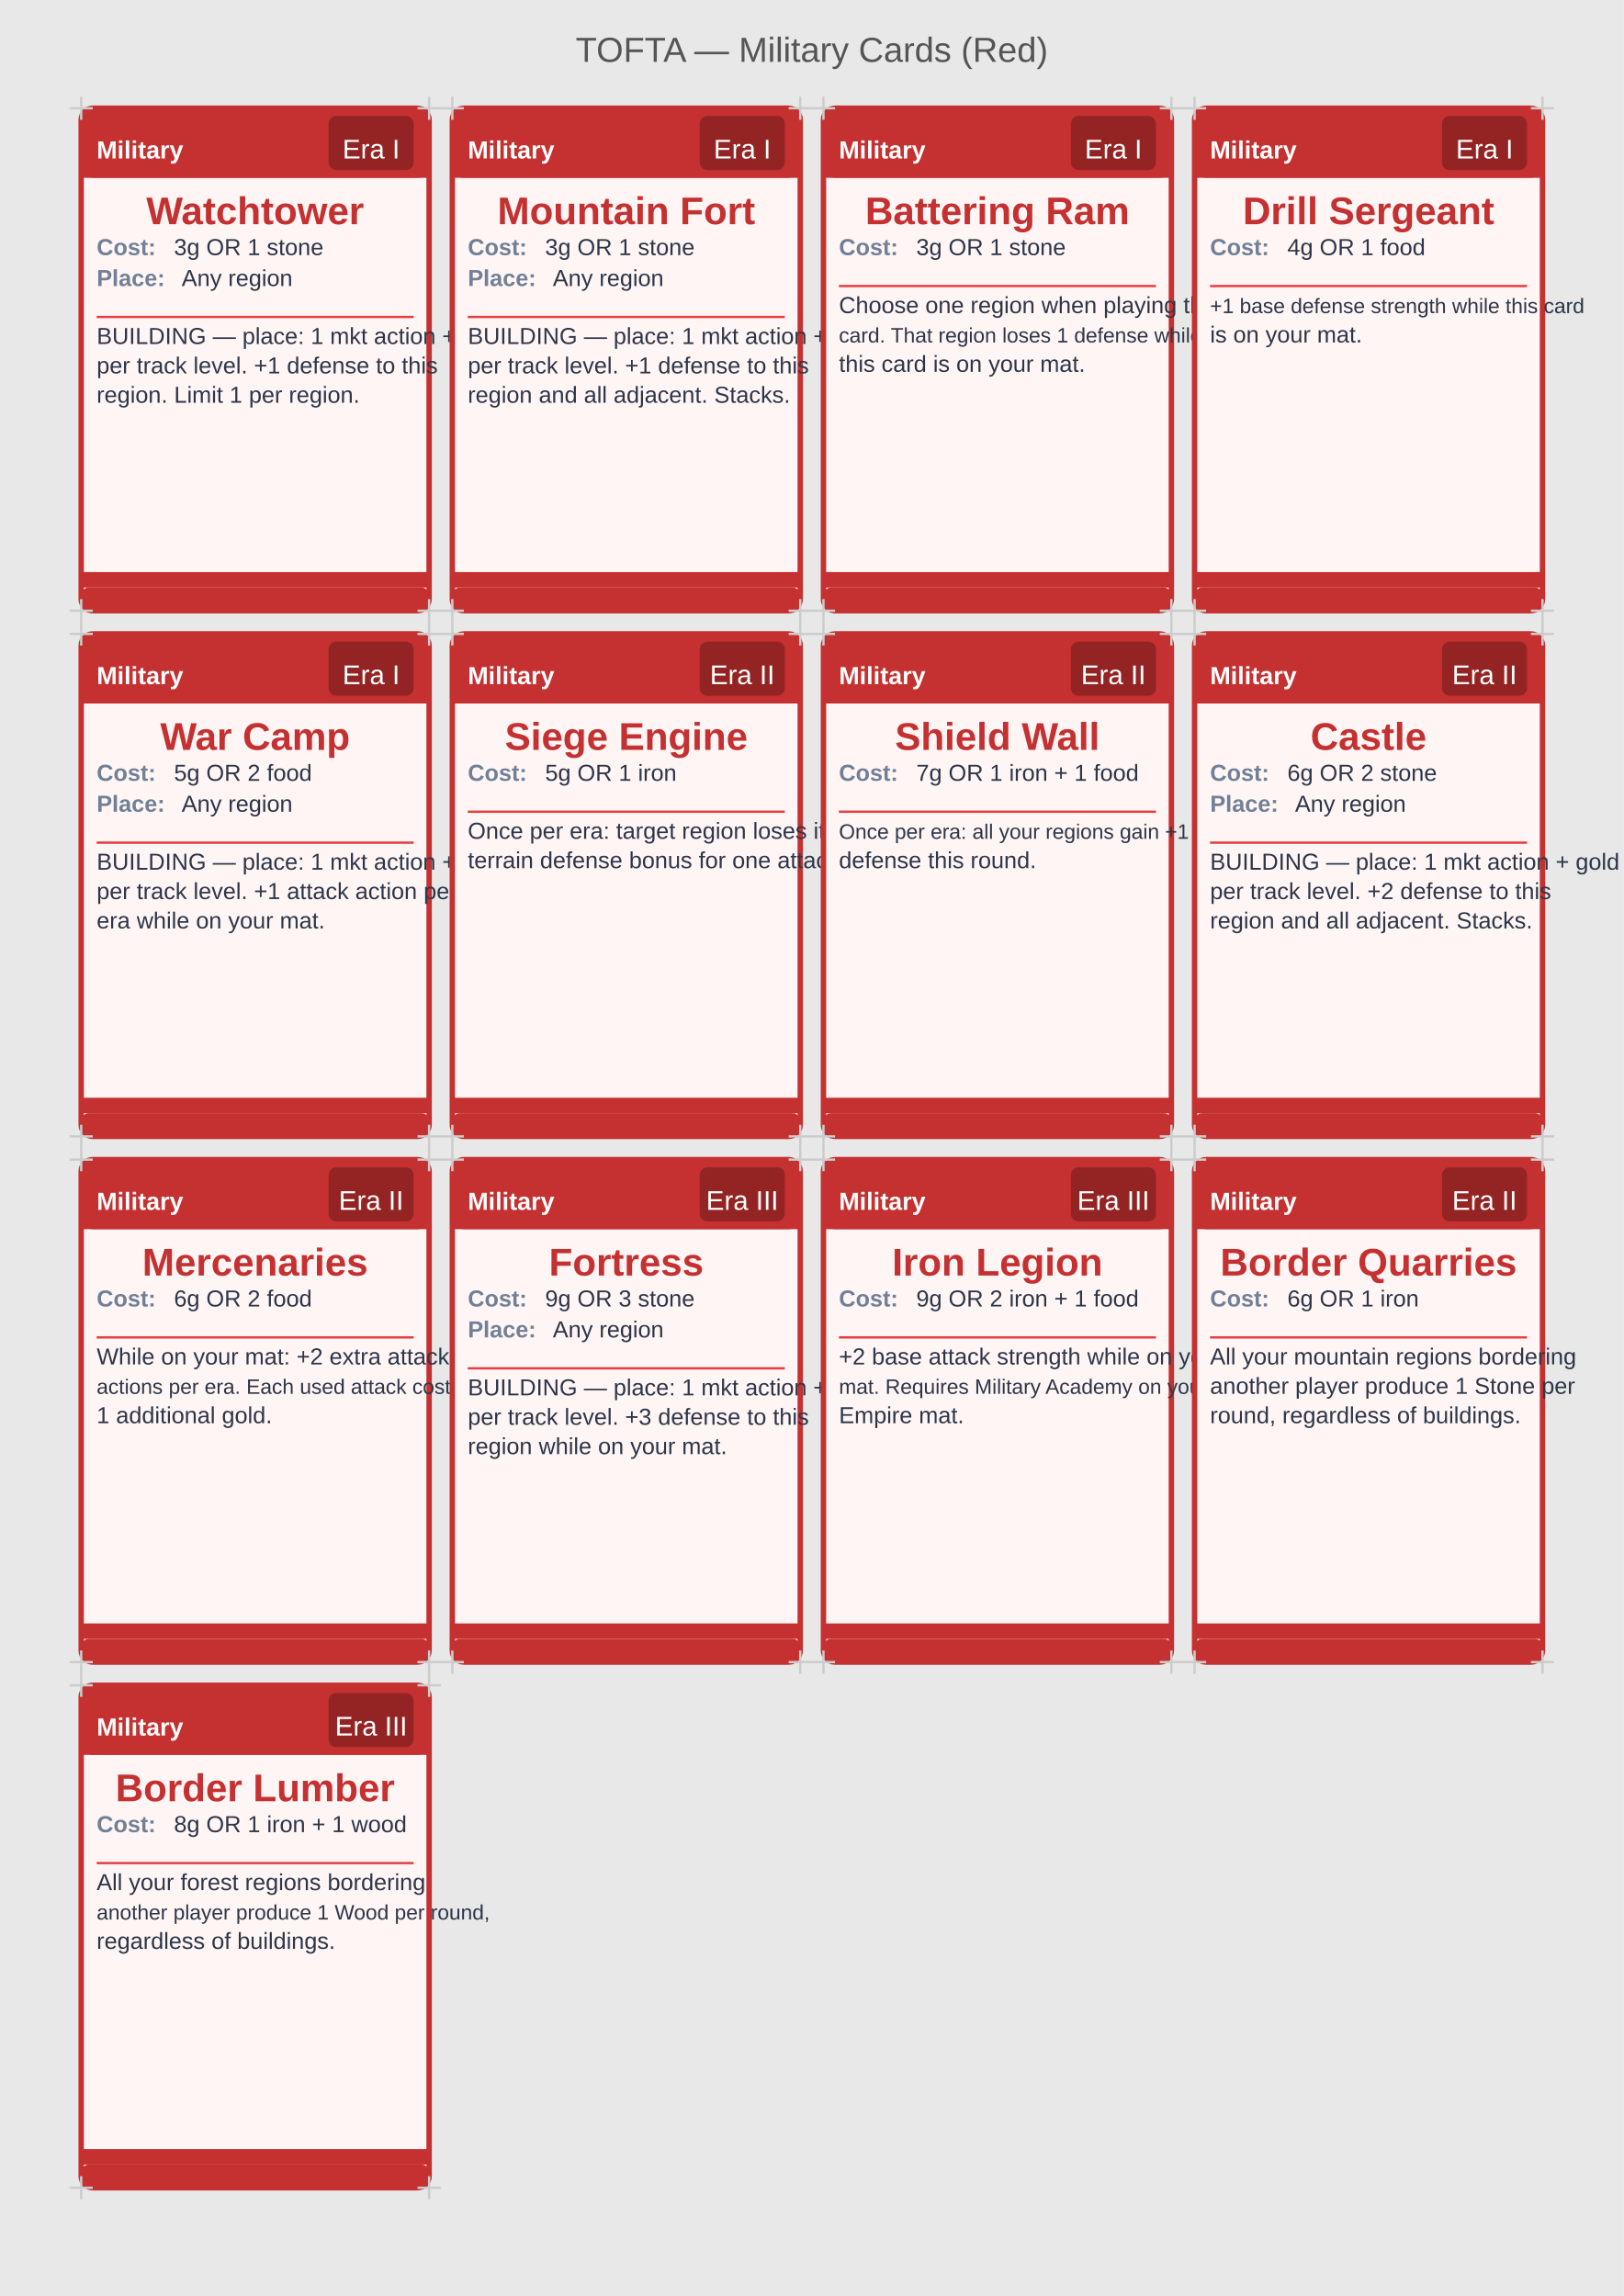
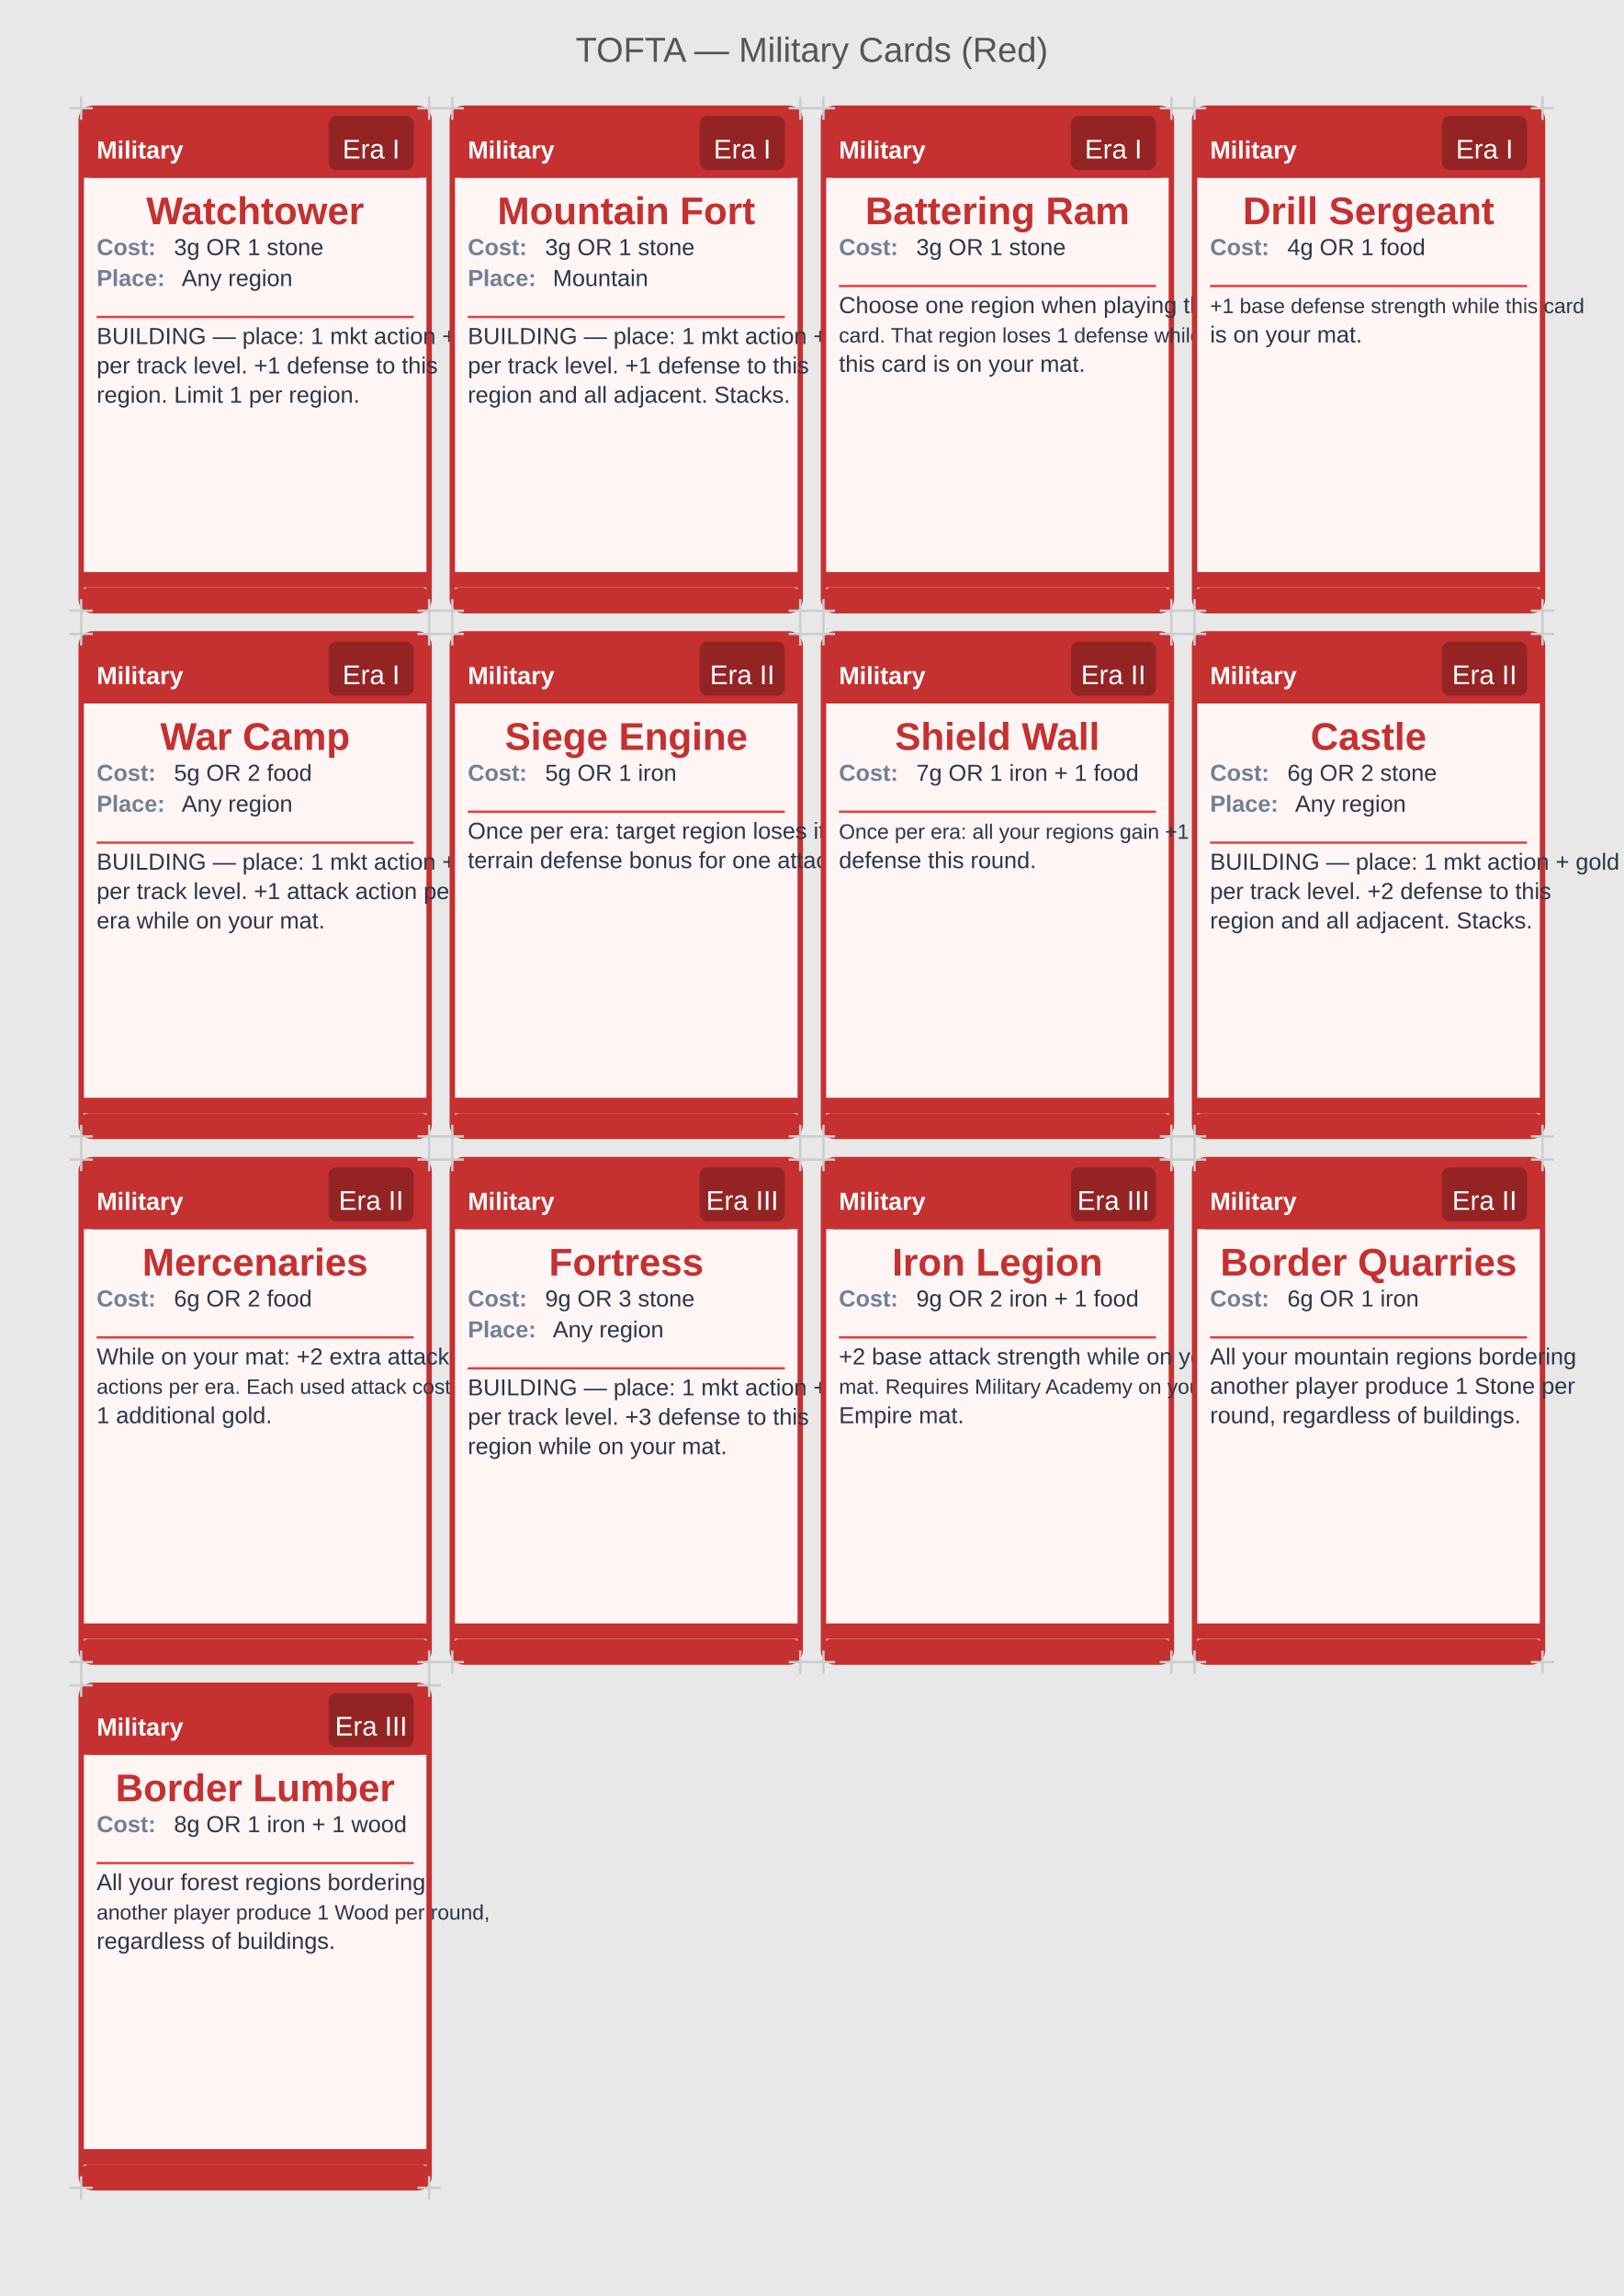
<svg xmlns="http://www.w3.org/2000/svg" viewBox="0 0 210 297" width="210mm" height="297mm">
  <rect width="210" height="297" fill="#e8e8e8" />
  <text x="105" y="8" font-size="4.5" fill="#555" text-anchor="middle" font-family="Arial">TOFTA — Military Cards (Red)</text>
  <rect x="10.5" y="14.0" width="45" height="65" fill="#fff5f5" stroke="#c53030" stroke-width="0.7" rx="1.5" />
  <rect x="10.5" y="14.0" width="45" height="9" fill="#c53030" rx="1.5" />
  <rect x="10.5" y="19.0" width="45" height="4" fill="#c53030" />
  <text x="12.5" y="20.5" font-size="3.2" font-weight="bold" fill="white" font-family="Arial">Military</text>
  <rect x="42.5" y="15.0" width="11" height="7" fill="rgba(0,0,0,0.25)" rx="1" />
  <text x="48.0" y="20.5" font-size="3.5" fill="white" text-anchor="middle" font-family="Arial">Era I</text>
  <text x="33.0" y="29.0" font-size="5" font-weight="bold" fill="#c53030" text-anchor="middle" font-family="Arial">Watchtower</text>
  <text x="12.5" y="33.0" font-size="3" fill="#718096" font-family="Arial" font-weight="bold">Cost: </text>
  <text x="22.5" y="33.0" font-size="3" fill="#2d3748" font-family="Arial">3g OR 1 stone</text>
  <text x="12.5" y="37.0" font-size="3" fill="#718096" font-family="Arial" font-weight="bold">Place: </text>
  <text x="23.5" y="37.0" font-size="3" fill="#2d3748" font-family="Arial">Any region</text>
  <line x1="12.5" y1="41.0" x2="53.5" y2="41.0" stroke="#e53e3e" stroke-width="0.3" />
  <text x="12.5" y="44.5" font-size="3.0" fill="#2d3748" font-family="Arial">BUILDING — place: 1 mkt action + gold</text>
  <text x="12.5" y="48.3" font-size="3.0" fill="#2d3748" font-family="Arial">per track level. +1 defense to this</text>
  <text x="12.5" y="52.1" font-size="3.0" fill="#2d3748" font-family="Arial">region. Limit 1 per region.</text>
  <rect x="10.5" y="76.0" width="45" height="3" fill="#c53030" rx="1" />
  <rect x="10.5" y="74.0" width="45" height="2" fill="#c53030" />
  <line x1="9.0" y1="14.0" x2="12.0" y2="14.0" stroke="#ccc" stroke-width="0.3" />
  <line x1="10.5" y1="12.5" x2="10.5" y2="15.5" stroke="#ccc" stroke-width="0.3" />
  <line x1="54.0" y1="14.0" x2="57.0" y2="14.0" stroke="#ccc" stroke-width="0.3" />
  <line x1="55.5" y1="12.5" x2="55.5" y2="15.5" stroke="#ccc" stroke-width="0.3" />
  <line x1="9.0" y1="79.0" x2="12.0" y2="79.0" stroke="#ccc" stroke-width="0.3" />
  <line x1="10.5" y1="77.5" x2="10.5" y2="80.5" stroke="#ccc" stroke-width="0.3" />
  <line x1="54.0" y1="79.0" x2="57.0" y2="79.0" stroke="#ccc" stroke-width="0.3" />
  <line x1="55.5" y1="77.5" x2="55.5" y2="80.5" stroke="#ccc" stroke-width="0.3" />
  <rect x="58.5" y="14.0" width="45" height="65" fill="#fff5f5" stroke="#c53030" stroke-width="0.7" rx="1.5" />
  <rect x="58.5" y="14.0" width="45" height="9" fill="#c53030" rx="1.5" />
  <rect x="58.5" y="19.0" width="45" height="4" fill="#c53030" />
  <text x="60.5" y="20.5" font-size="3.2" font-weight="bold" fill="white" font-family="Arial">Military</text>
  <rect x="90.5" y="15.0" width="11" height="7" fill="rgba(0,0,0,0.25)" rx="1" />
  <text x="96.0" y="20.5" font-size="3.5" fill="white" text-anchor="middle" font-family="Arial">Era I</text>
  <text x="81.0" y="29.0" font-size="5" font-weight="bold" fill="#c53030" text-anchor="middle" font-family="Arial">Mountain Fort</text>
  <text x="60.5" y="33.0" font-size="3" fill="#718096" font-family="Arial" font-weight="bold">Cost: </text>
  <text x="70.5" y="33.0" font-size="3" fill="#2d3748" font-family="Arial">3g OR 1 stone</text>
  <text x="60.5" y="37.0" font-size="3" fill="#718096" font-family="Arial" font-weight="bold">Place: </text>
-   <text x="71.5" y="37.0" font-size="3" fill="#2d3748" font-family="Arial">Any region</text>
+   <text x="71.5" y="37.0" font-size="3" fill="#2d3748" font-family="Arial">Mountain</text>
  <line x1="60.5" y1="41.0" x2="101.5" y2="41.0" stroke="#e53e3e" stroke-width="0.3" />
  <text x="60.5" y="44.5" font-size="3.0" fill="#2d3748" font-family="Arial">BUILDING — place: 1 mkt action + gold</text>
  <text x="60.5" y="48.3" font-size="3.0" fill="#2d3748" font-family="Arial">per track level. +1 defense to this</text>
  <text x="60.5" y="52.1" font-size="3.0" fill="#2d3748" font-family="Arial">region and all adjacent. Stacks.</text>
  <rect x="58.5" y="76.0" width="45" height="3" fill="#c53030" rx="1" />
  <rect x="58.5" y="74.0" width="45" height="2" fill="#c53030" />
  <line x1="57.0" y1="14.0" x2="60.0" y2="14.0" stroke="#ccc" stroke-width="0.3" />
  <line x1="58.5" y1="12.5" x2="58.5" y2="15.5" stroke="#ccc" stroke-width="0.3" />
  <line x1="102.0" y1="14.0" x2="105.0" y2="14.0" stroke="#ccc" stroke-width="0.3" />
  <line x1="103.5" y1="12.5" x2="103.5" y2="15.5" stroke="#ccc" stroke-width="0.3" />
  <line x1="57.0" y1="79.0" x2="60.0" y2="79.0" stroke="#ccc" stroke-width="0.3" />
  <line x1="58.5" y1="77.5" x2="58.5" y2="80.5" stroke="#ccc" stroke-width="0.3" />
  <line x1="102.0" y1="79.0" x2="105.0" y2="79.0" stroke="#ccc" stroke-width="0.3" />
  <line x1="103.5" y1="77.5" x2="103.5" y2="80.5" stroke="#ccc" stroke-width="0.3" />
  <rect x="106.5" y="14.0" width="45" height="65" fill="#fff5f5" stroke="#c53030" stroke-width="0.7" rx="1.5" />
  <rect x="106.5" y="14.0" width="45" height="9" fill="#c53030" rx="1.5" />
  <rect x="106.5" y="19.0" width="45" height="4" fill="#c53030" />
  <text x="108.5" y="20.5" font-size="3.2" font-weight="bold" fill="white" font-family="Arial">Military</text>
  <rect x="138.5" y="15.0" width="11" height="7" fill="rgba(0,0,0,0.25)" rx="1" />
  <text x="144.0" y="20.5" font-size="3.5" fill="white" text-anchor="middle" font-family="Arial">Era I</text>
  <text x="129.0" y="29.0" font-size="5" font-weight="bold" fill="#c53030" text-anchor="middle" font-family="Arial">Battering Ram</text>
  <text x="108.5" y="33.0" font-size="3" fill="#718096" font-family="Arial" font-weight="bold">Cost: </text>
  <text x="118.5" y="33.0" font-size="3" fill="#2d3748" font-family="Arial">3g OR 1 stone</text>
  <line x1="108.5" y1="37.0" x2="149.5" y2="37.0" stroke="#e53e3e" stroke-width="0.3" />
  <text x="108.5" y="40.5" font-size="3.0" fill="#2d3748" font-family="Arial">Choose one region when playing this</text>
  <text x="108.5" y="44.3" font-size="2.7" fill="#2d3748" font-family="Arial">card. That region loses 1 defense while</text>
  <text x="108.5" y="48.1" font-size="3.0" fill="#2d3748" font-family="Arial">this card is on your mat.</text>
  <rect x="106.5" y="76.0" width="45" height="3" fill="#c53030" rx="1" />
  <rect x="106.5" y="74.0" width="45" height="2" fill="#c53030" />
  <line x1="105.0" y1="14.0" x2="108.0" y2="14.0" stroke="#ccc" stroke-width="0.3" />
  <line x1="106.5" y1="12.5" x2="106.5" y2="15.5" stroke="#ccc" stroke-width="0.3" />
  <line x1="150.0" y1="14.0" x2="153.0" y2="14.0" stroke="#ccc" stroke-width="0.3" />
  <line x1="151.5" y1="12.5" x2="151.5" y2="15.5" stroke="#ccc" stroke-width="0.3" />
  <line x1="105.0" y1="79.0" x2="108.0" y2="79.0" stroke="#ccc" stroke-width="0.3" />
  <line x1="106.5" y1="77.5" x2="106.5" y2="80.5" stroke="#ccc" stroke-width="0.3" />
  <line x1="150.0" y1="79.0" x2="153.0" y2="79.0" stroke="#ccc" stroke-width="0.3" />
  <line x1="151.5" y1="77.5" x2="151.5" y2="80.5" stroke="#ccc" stroke-width="0.3" />
  <rect x="154.5" y="14.0" width="45" height="65" fill="#fff5f5" stroke="#c53030" stroke-width="0.7" rx="1.5" />
  <rect x="154.5" y="14.0" width="45" height="9" fill="#c53030" rx="1.5" />
  <rect x="154.5" y="19.0" width="45" height="4" fill="#c53030" />
  <text x="156.5" y="20.5" font-size="3.2" font-weight="bold" fill="white" font-family="Arial">Military</text>
  <rect x="186.5" y="15.0" width="11" height="7" fill="rgba(0,0,0,0.25)" rx="1" />
  <text x="192.0" y="20.5" font-size="3.5" fill="white" text-anchor="middle" font-family="Arial">Era I</text>
  <text x="177.0" y="29.0" font-size="5" font-weight="bold" fill="#c53030" text-anchor="middle" font-family="Arial">Drill Sergeant</text>
  <text x="156.5" y="33.0" font-size="3" fill="#718096" font-family="Arial" font-weight="bold">Cost: </text>
  <text x="166.5" y="33.0" font-size="3" fill="#2d3748" font-family="Arial">4g OR 1 food</text>
  <line x1="156.5" y1="37.0" x2="197.5" y2="37.0" stroke="#e53e3e" stroke-width="0.3" />
  <text x="156.5" y="40.5" font-size="2.7" fill="#2d3748" font-family="Arial">+1 base defense strength while this card</text>
  <text x="156.5" y="44.3" font-size="3.0" fill="#2d3748" font-family="Arial">is on your mat.</text>
  <rect x="154.5" y="76.0" width="45" height="3" fill="#c53030" rx="1" />
  <rect x="154.5" y="74.0" width="45" height="2" fill="#c53030" />
  <line x1="153.0" y1="14.0" x2="156.0" y2="14.0" stroke="#ccc" stroke-width="0.3" />
  <line x1="154.5" y1="12.5" x2="154.5" y2="15.5" stroke="#ccc" stroke-width="0.3" />
  <line x1="198.0" y1="14.0" x2="201.0" y2="14.0" stroke="#ccc" stroke-width="0.3" />
  <line x1="199.5" y1="12.5" x2="199.5" y2="15.5" stroke="#ccc" stroke-width="0.3" />
  <line x1="153.0" y1="79.0" x2="156.0" y2="79.0" stroke="#ccc" stroke-width="0.3" />
  <line x1="154.5" y1="77.5" x2="154.5" y2="80.5" stroke="#ccc" stroke-width="0.3" />
  <line x1="198.0" y1="79.0" x2="201.0" y2="79.0" stroke="#ccc" stroke-width="0.3" />
  <line x1="199.5" y1="77.5" x2="199.5" y2="80.5" stroke="#ccc" stroke-width="0.3" />
  <rect x="10.5" y="82.0" width="45" height="65" fill="#fff5f5" stroke="#c53030" stroke-width="0.7" rx="1.5" />
  <rect x="10.5" y="82.0" width="45" height="9" fill="#c53030" rx="1.5" />
  <rect x="10.5" y="87.0" width="45" height="4" fill="#c53030" />
  <text x="12.5" y="88.5" font-size="3.2" font-weight="bold" fill="white" font-family="Arial">Military</text>
  <rect x="42.5" y="83.0" width="11" height="7" fill="rgba(0,0,0,0.25)" rx="1" />
  <text x="48.0" y="88.5" font-size="3.5" fill="white" text-anchor="middle" font-family="Arial">Era I</text>
  <text x="33.0" y="97.0" font-size="5" font-weight="bold" fill="#c53030" text-anchor="middle" font-family="Arial">War Camp</text>
  <text x="12.5" y="101.0" font-size="3" fill="#718096" font-family="Arial" font-weight="bold">Cost: </text>
  <text x="22.5" y="101.0" font-size="3" fill="#2d3748" font-family="Arial">5g OR 2 food</text>
  <text x="12.5" y="105.0" font-size="3" fill="#718096" font-family="Arial" font-weight="bold">Place: </text>
  <text x="23.5" y="105.0" font-size="3" fill="#2d3748" font-family="Arial">Any region</text>
  <line x1="12.5" y1="109.0" x2="53.5" y2="109.0" stroke="#e53e3e" stroke-width="0.3" />
  <text x="12.5" y="112.5" font-size="3.0" fill="#2d3748" font-family="Arial">BUILDING — place: 1 mkt action + gold</text>
  <text x="12.5" y="116.3" font-size="3.0" fill="#2d3748" font-family="Arial">per track level. +1 attack action per</text>
  <text x="12.5" y="120.1" font-size="3.0" fill="#2d3748" font-family="Arial">era while on your mat.</text>
  <rect x="10.5" y="144.0" width="45" height="3" fill="#c53030" rx="1" />
  <rect x="10.5" y="142.0" width="45" height="2" fill="#c53030" />
  <line x1="9.0" y1="82.0" x2="12.0" y2="82.0" stroke="#ccc" stroke-width="0.3" />
  <line x1="10.5" y1="80.5" x2="10.5" y2="83.5" stroke="#ccc" stroke-width="0.3" />
  <line x1="54.0" y1="82.0" x2="57.0" y2="82.0" stroke="#ccc" stroke-width="0.3" />
  <line x1="55.5" y1="80.5" x2="55.5" y2="83.5" stroke="#ccc" stroke-width="0.3" />
  <line x1="9.0" y1="147.0" x2="12.0" y2="147.0" stroke="#ccc" stroke-width="0.3" />
  <line x1="10.5" y1="145.5" x2="10.5" y2="148.5" stroke="#ccc" stroke-width="0.3" />
  <line x1="54.0" y1="147.0" x2="57.0" y2="147.0" stroke="#ccc" stroke-width="0.3" />
  <line x1="55.5" y1="145.5" x2="55.5" y2="148.5" stroke="#ccc" stroke-width="0.3" />
  <rect x="58.5" y="82.0" width="45" height="65" fill="#fff5f5" stroke="#c53030" stroke-width="0.7" rx="1.5" />
  <rect x="58.5" y="82.0" width="45" height="9" fill="#c53030" rx="1.5" />
  <rect x="58.5" y="87.0" width="45" height="4" fill="#c53030" />
  <text x="60.5" y="88.5" font-size="3.2" font-weight="bold" fill="white" font-family="Arial">Military</text>
  <rect x="90.5" y="83.0" width="11" height="7" fill="rgba(0,0,0,0.25)" rx="1" />
  <text x="96.0" y="88.5" font-size="3.5" fill="white" text-anchor="middle" font-family="Arial">Era II</text>
  <text x="81.0" y="97.0" font-size="5" font-weight="bold" fill="#c53030" text-anchor="middle" font-family="Arial">Siege Engine</text>
  <text x="60.5" y="101.0" font-size="3" fill="#718096" font-family="Arial" font-weight="bold">Cost: </text>
  <text x="70.5" y="101.0" font-size="3" fill="#2d3748" font-family="Arial">5g OR 1 iron</text>
  <line x1="60.5" y1="105.0" x2="101.5" y2="105.0" stroke="#e53e3e" stroke-width="0.3" />
  <text x="60.5" y="108.5" font-size="3.0" fill="#2d3748" font-family="Arial">Once per era: target region loses its</text>
  <text x="60.5" y="112.3" font-size="3.0" fill="#2d3748" font-family="Arial">terrain defense bonus for one attack.</text>
  <rect x="58.5" y="144.0" width="45" height="3" fill="#c53030" rx="1" />
  <rect x="58.5" y="142.0" width="45" height="2" fill="#c53030" />
  <line x1="57.0" y1="82.0" x2="60.0" y2="82.0" stroke="#ccc" stroke-width="0.3" />
  <line x1="58.5" y1="80.5" x2="58.5" y2="83.5" stroke="#ccc" stroke-width="0.3" />
  <line x1="102.0" y1="82.0" x2="105.0" y2="82.0" stroke="#ccc" stroke-width="0.3" />
  <line x1="103.5" y1="80.5" x2="103.5" y2="83.5" stroke="#ccc" stroke-width="0.3" />
  <line x1="57.0" y1="147.0" x2="60.0" y2="147.0" stroke="#ccc" stroke-width="0.3" />
  <line x1="58.5" y1="145.5" x2="58.5" y2="148.5" stroke="#ccc" stroke-width="0.3" />
  <line x1="102.0" y1="147.0" x2="105.0" y2="147.0" stroke="#ccc" stroke-width="0.3" />
  <line x1="103.5" y1="145.5" x2="103.5" y2="148.5" stroke="#ccc" stroke-width="0.3" />
  <rect x="106.5" y="82.0" width="45" height="65" fill="#fff5f5" stroke="#c53030" stroke-width="0.7" rx="1.5" />
  <rect x="106.5" y="82.0" width="45" height="9" fill="#c53030" rx="1.5" />
  <rect x="106.5" y="87.0" width="45" height="4" fill="#c53030" />
  <text x="108.5" y="88.5" font-size="3.2" font-weight="bold" fill="white" font-family="Arial">Military</text>
  <rect x="138.5" y="83.0" width="11" height="7" fill="rgba(0,0,0,0.25)" rx="1" />
  <text x="144.0" y="88.5" font-size="3.5" fill="white" text-anchor="middle" font-family="Arial">Era II</text>
  <text x="129.0" y="97.0" font-size="5" font-weight="bold" fill="#c53030" text-anchor="middle" font-family="Arial">Shield Wall</text>
  <text x="108.5" y="101.0" font-size="3" fill="#718096" font-family="Arial" font-weight="bold">Cost: </text>
  <text x="118.5" y="101.0" font-size="3" fill="#2d3748" font-family="Arial">7g OR 1 iron + 1 food</text>
  <line x1="108.5" y1="105.0" x2="149.5" y2="105.0" stroke="#e53e3e" stroke-width="0.3" />
  <text x="108.5" y="108.5" font-size="2.7" fill="#2d3748" font-family="Arial">Once per era: all your regions gain +1</text>
  <text x="108.5" y="112.3" font-size="3.0" fill="#2d3748" font-family="Arial">defense this round.</text>
  <rect x="106.5" y="144.0" width="45" height="3" fill="#c53030" rx="1" />
  <rect x="106.5" y="142.0" width="45" height="2" fill="#c53030" />
  <line x1="105.0" y1="82.0" x2="108.0" y2="82.0" stroke="#ccc" stroke-width="0.3" />
  <line x1="106.5" y1="80.5" x2="106.5" y2="83.5" stroke="#ccc" stroke-width="0.3" />
  <line x1="150.0" y1="82.0" x2="153.0" y2="82.0" stroke="#ccc" stroke-width="0.3" />
  <line x1="151.5" y1="80.5" x2="151.5" y2="83.5" stroke="#ccc" stroke-width="0.3" />
  <line x1="105.0" y1="147.0" x2="108.0" y2="147.0" stroke="#ccc" stroke-width="0.3" />
  <line x1="106.5" y1="145.5" x2="106.5" y2="148.5" stroke="#ccc" stroke-width="0.3" />
  <line x1="150.0" y1="147.0" x2="153.0" y2="147.0" stroke="#ccc" stroke-width="0.3" />
  <line x1="151.5" y1="145.5" x2="151.5" y2="148.5" stroke="#ccc" stroke-width="0.3" />
  <rect x="154.5" y="82.0" width="45" height="65" fill="#fff5f5" stroke="#c53030" stroke-width="0.7" rx="1.5" />
  <rect x="154.5" y="82.0" width="45" height="9" fill="#c53030" rx="1.5" />
  <rect x="154.5" y="87.0" width="45" height="4" fill="#c53030" />
  <text x="156.5" y="88.5" font-size="3.2" font-weight="bold" fill="white" font-family="Arial">Military</text>
  <rect x="186.5" y="83.0" width="11" height="7" fill="rgba(0,0,0,0.25)" rx="1" />
  <text x="192.0" y="88.5" font-size="3.5" fill="white" text-anchor="middle" font-family="Arial">Era II</text>
  <text x="177.0" y="97.0" font-size="5" font-weight="bold" fill="#c53030" text-anchor="middle" font-family="Arial">Castle</text>
  <text x="156.5" y="101.0" font-size="3" fill="#718096" font-family="Arial" font-weight="bold">Cost: </text>
  <text x="166.5" y="101.0" font-size="3" fill="#2d3748" font-family="Arial">6g OR 2 stone</text>
  <text x="156.5" y="105.0" font-size="3" fill="#718096" font-family="Arial" font-weight="bold">Place: </text>
  <text x="167.5" y="105.0" font-size="3" fill="#2d3748" font-family="Arial">Any region</text>
  <line x1="156.5" y1="109.0" x2="197.5" y2="109.0" stroke="#e53e3e" stroke-width="0.3" />
  <text x="156.5" y="112.5" font-size="3.0" fill="#2d3748" font-family="Arial">BUILDING — place: 1 mkt action + gold</text>
  <text x="156.5" y="116.3" font-size="3.0" fill="#2d3748" font-family="Arial">per track level. +2 defense to this</text>
  <text x="156.5" y="120.1" font-size="3.0" fill="#2d3748" font-family="Arial">region and all adjacent. Stacks.</text>
  <rect x="154.5" y="144.0" width="45" height="3" fill="#c53030" rx="1" />
  <rect x="154.5" y="142.0" width="45" height="2" fill="#c53030" />
  <line x1="153.0" y1="82.0" x2="156.0" y2="82.0" stroke="#ccc" stroke-width="0.3" />
  <line x1="154.5" y1="80.5" x2="154.5" y2="83.5" stroke="#ccc" stroke-width="0.3" />
  <line x1="198.0" y1="82.0" x2="201.0" y2="82.0" stroke="#ccc" stroke-width="0.3" />
  <line x1="199.5" y1="80.5" x2="199.5" y2="83.5" stroke="#ccc" stroke-width="0.3" />
  <line x1="153.0" y1="147.0" x2="156.0" y2="147.0" stroke="#ccc" stroke-width="0.3" />
  <line x1="154.5" y1="145.5" x2="154.5" y2="148.5" stroke="#ccc" stroke-width="0.3" />
  <line x1="198.0" y1="147.0" x2="201.0" y2="147.0" stroke="#ccc" stroke-width="0.3" />
  <line x1="199.5" y1="145.5" x2="199.5" y2="148.5" stroke="#ccc" stroke-width="0.3" />
  <rect x="10.5" y="150.0" width="45" height="65" fill="#fff5f5" stroke="#c53030" stroke-width="0.7" rx="1.5" />
  <rect x="10.5" y="150.0" width="45" height="9" fill="#c53030" rx="1.5" />
  <rect x="10.5" y="155.0" width="45" height="4" fill="#c53030" />
  <text x="12.5" y="156.5" font-size="3.2" font-weight="bold" fill="white" font-family="Arial">Military</text>
  <rect x="42.5" y="151.0" width="11" height="7" fill="rgba(0,0,0,0.25)" rx="1" />
  <text x="48.0" y="156.5" font-size="3.5" fill="white" text-anchor="middle" font-family="Arial">Era II</text>
  <text x="33.0" y="165.0" font-size="5" font-weight="bold" fill="#c53030" text-anchor="middle" font-family="Arial">Mercenaries</text>
  <text x="12.5" y="169.0" font-size="3" fill="#718096" font-family="Arial" font-weight="bold">Cost: </text>
  <text x="22.5" y="169.0" font-size="3" fill="#2d3748" font-family="Arial">6g OR 2 food</text>
  <line x1="12.5" y1="173.0" x2="53.5" y2="173.0" stroke="#e53e3e" stroke-width="0.3" />
  <text x="12.5" y="176.5" font-size="3.0" fill="#2d3748" font-family="Arial">While on your mat: +2 extra attack</text>
  <text x="12.5" y="180.3" font-size="2.7" fill="#2d3748" font-family="Arial">actions per era. Each used attack costs</text>
  <text x="12.5" y="184.1" font-size="3.0" fill="#2d3748" font-family="Arial">1 additional gold.</text>
  <rect x="10.5" y="212.0" width="45" height="3" fill="#c53030" rx="1" />
  <rect x="10.5" y="210.0" width="45" height="2" fill="#c53030" />
  <line x1="9.0" y1="150.0" x2="12.0" y2="150.0" stroke="#ccc" stroke-width="0.3" />
  <line x1="10.5" y1="148.5" x2="10.5" y2="151.5" stroke="#ccc" stroke-width="0.3" />
  <line x1="54.0" y1="150.0" x2="57.0" y2="150.0" stroke="#ccc" stroke-width="0.3" />
  <line x1="55.5" y1="148.5" x2="55.5" y2="151.5" stroke="#ccc" stroke-width="0.3" />
  <line x1="9.0" y1="215.0" x2="12.0" y2="215.0" stroke="#ccc" stroke-width="0.3" />
  <line x1="10.5" y1="213.5" x2="10.5" y2="216.5" stroke="#ccc" stroke-width="0.3" />
  <line x1="54.0" y1="215.0" x2="57.0" y2="215.0" stroke="#ccc" stroke-width="0.3" />
  <line x1="55.5" y1="213.5" x2="55.5" y2="216.5" stroke="#ccc" stroke-width="0.3" />
  <rect x="58.5" y="150.0" width="45" height="65" fill="#fff5f5" stroke="#c53030" stroke-width="0.7" rx="1.5" />
  <rect x="58.5" y="150.0" width="45" height="9" fill="#c53030" rx="1.5" />
  <rect x="58.5" y="155.0" width="45" height="4" fill="#c53030" />
  <text x="60.5" y="156.5" font-size="3.2" font-weight="bold" fill="white" font-family="Arial">Military</text>
  <rect x="90.5" y="151.0" width="11" height="7" fill="rgba(0,0,0,0.25)" rx="1" />
  <text x="96.0" y="156.5" font-size="3.5" fill="white" text-anchor="middle" font-family="Arial">Era III</text>
  <text x="81.0" y="165.0" font-size="5" font-weight="bold" fill="#c53030" text-anchor="middle" font-family="Arial">Fortress</text>
  <text x="60.5" y="169.0" font-size="3" fill="#718096" font-family="Arial" font-weight="bold">Cost: </text>
  <text x="70.5" y="169.0" font-size="3" fill="#2d3748" font-family="Arial">9g OR 3 stone</text>
  <text x="60.5" y="173.0" font-size="3" fill="#718096" font-family="Arial" font-weight="bold">Place: </text>
  <text x="71.5" y="173.0" font-size="3" fill="#2d3748" font-family="Arial">Any region</text>
  <line x1="60.5" y1="177.0" x2="101.5" y2="177.0" stroke="#e53e3e" stroke-width="0.3" />
  <text x="60.5" y="180.5" font-size="3.0" fill="#2d3748" font-family="Arial">BUILDING — place: 1 mkt action + gold</text>
  <text x="60.5" y="184.3" font-size="3.0" fill="#2d3748" font-family="Arial">per track level. +3 defense to this</text>
  <text x="60.5" y="188.1" font-size="3.0" fill="#2d3748" font-family="Arial">region while on your mat.</text>
  <rect x="58.5" y="212.0" width="45" height="3" fill="#c53030" rx="1" />
  <rect x="58.5" y="210.0" width="45" height="2" fill="#c53030" />
  <line x1="57.0" y1="150.0" x2="60.0" y2="150.0" stroke="#ccc" stroke-width="0.3" />
  <line x1="58.5" y1="148.5" x2="58.5" y2="151.5" stroke="#ccc" stroke-width="0.3" />
  <line x1="102.0" y1="150.0" x2="105.0" y2="150.0" stroke="#ccc" stroke-width="0.3" />
  <line x1="103.5" y1="148.5" x2="103.5" y2="151.5" stroke="#ccc" stroke-width="0.3" />
  <line x1="57.0" y1="215.0" x2="60.0" y2="215.0" stroke="#ccc" stroke-width="0.3" />
  <line x1="58.5" y1="213.5" x2="58.5" y2="216.5" stroke="#ccc" stroke-width="0.3" />
  <line x1="102.0" y1="215.0" x2="105.0" y2="215.0" stroke="#ccc" stroke-width="0.3" />
  <line x1="103.5" y1="213.5" x2="103.5" y2="216.5" stroke="#ccc" stroke-width="0.3" />
  <rect x="106.5" y="150.0" width="45" height="65" fill="#fff5f5" stroke="#c53030" stroke-width="0.7" rx="1.5" />
  <rect x="106.5" y="150.0" width="45" height="9" fill="#c53030" rx="1.5" />
  <rect x="106.5" y="155.0" width="45" height="4" fill="#c53030" />
  <text x="108.5" y="156.5" font-size="3.2" font-weight="bold" fill="white" font-family="Arial">Military</text>
  <rect x="138.5" y="151.0" width="11" height="7" fill="rgba(0,0,0,0.25)" rx="1" />
  <text x="144.0" y="156.5" font-size="3.5" fill="white" text-anchor="middle" font-family="Arial">Era III</text>
  <text x="129.0" y="165.0" font-size="5" font-weight="bold" fill="#c53030" text-anchor="middle" font-family="Arial">Iron Legion</text>
  <text x="108.5" y="169.0" font-size="3" fill="#718096" font-family="Arial" font-weight="bold">Cost: </text>
  <text x="118.5" y="169.0" font-size="3" fill="#2d3748" font-family="Arial">9g OR 2 iron + 1 food</text>
  <line x1="108.5" y1="173.0" x2="149.5" y2="173.0" stroke="#e53e3e" stroke-width="0.3" />
  <text x="108.5" y="176.5" font-size="3.0" fill="#2d3748" font-family="Arial">+2 base attack strength while on your</text>
  <text x="108.5" y="180.3" font-size="2.7" fill="#2d3748" font-family="Arial">mat. Requires Military Academy on your</text>
  <text x="108.5" y="184.1" font-size="3.0" fill="#2d3748" font-family="Arial">Empire mat.</text>
  <rect x="106.5" y="212.0" width="45" height="3" fill="#c53030" rx="1" />
  <rect x="106.5" y="210.0" width="45" height="2" fill="#c53030" />
  <line x1="105.0" y1="150.0" x2="108.0" y2="150.0" stroke="#ccc" stroke-width="0.3" />
  <line x1="106.5" y1="148.5" x2="106.5" y2="151.5" stroke="#ccc" stroke-width="0.3" />
  <line x1="150.0" y1="150.0" x2="153.0" y2="150.0" stroke="#ccc" stroke-width="0.3" />
  <line x1="151.5" y1="148.5" x2="151.5" y2="151.5" stroke="#ccc" stroke-width="0.3" />
  <line x1="105.0" y1="215.0" x2="108.0" y2="215.0" stroke="#ccc" stroke-width="0.3" />
  <line x1="106.5" y1="213.5" x2="106.5" y2="216.5" stroke="#ccc" stroke-width="0.3" />
  <line x1="150.0" y1="215.0" x2="153.0" y2="215.0" stroke="#ccc" stroke-width="0.3" />
  <line x1="151.5" y1="213.5" x2="151.5" y2="216.5" stroke="#ccc" stroke-width="0.3" />
  <rect x="154.5" y="150.0" width="45" height="65" fill="#fff5f5" stroke="#c53030" stroke-width="0.7" rx="1.5" />
  <rect x="154.5" y="150.0" width="45" height="9" fill="#c53030" rx="1.5" />
  <rect x="154.5" y="155.0" width="45" height="4" fill="#c53030" />
  <text x="156.5" y="156.5" font-size="3.2" font-weight="bold" fill="white" font-family="Arial">Military</text>
  <rect x="186.5" y="151.0" width="11" height="7" fill="rgba(0,0,0,0.25)" rx="1" />
  <text x="192.0" y="156.5" font-size="3.5" fill="white" text-anchor="middle" font-family="Arial">Era II</text>
  <text x="177.0" y="165.0" font-size="5" font-weight="bold" fill="#c53030" text-anchor="middle" font-family="Arial">Border Quarries</text>
  <text x="156.5" y="169.0" font-size="3" fill="#718096" font-family="Arial" font-weight="bold">Cost: </text>
  <text x="166.5" y="169.0" font-size="3" fill="#2d3748" font-family="Arial">6g OR 1 iron</text>
  <line x1="156.5" y1="173.0" x2="197.5" y2="173.0" stroke="#e53e3e" stroke-width="0.3" />
  <text x="156.5" y="176.5" font-size="3.0" fill="#2d3748" font-family="Arial">All your mountain regions bordering</text>
  <text x="156.5" y="180.3" font-size="3.0" fill="#2d3748" font-family="Arial">another player produce 1 Stone per</text>
  <text x="156.5" y="184.1" font-size="3.0" fill="#2d3748" font-family="Arial">round, regardless of buildings.</text>
  <rect x="154.5" y="212.0" width="45" height="3" fill="#c53030" rx="1" />
  <rect x="154.5" y="210.0" width="45" height="2" fill="#c53030" />
  <line x1="153.0" y1="150.0" x2="156.0" y2="150.0" stroke="#ccc" stroke-width="0.3" />
  <line x1="154.5" y1="148.5" x2="154.5" y2="151.5" stroke="#ccc" stroke-width="0.3" />
  <line x1="198.0" y1="150.0" x2="201.0" y2="150.0" stroke="#ccc" stroke-width="0.3" />
  <line x1="199.5" y1="148.5" x2="199.5" y2="151.5" stroke="#ccc" stroke-width="0.3" />
  <line x1="153.0" y1="215.0" x2="156.0" y2="215.0" stroke="#ccc" stroke-width="0.3" />
  <line x1="154.5" y1="213.5" x2="154.5" y2="216.5" stroke="#ccc" stroke-width="0.3" />
  <line x1="198.0" y1="215.0" x2="201.0" y2="215.0" stroke="#ccc" stroke-width="0.3" />
  <line x1="199.5" y1="213.5" x2="199.5" y2="216.5" stroke="#ccc" stroke-width="0.3" />
  <rect x="10.5" y="218.0" width="45" height="65" fill="#fff5f5" stroke="#c53030" stroke-width="0.7" rx="1.5" />
  <rect x="10.5" y="218.0" width="45" height="9" fill="#c53030" rx="1.5" />
  <rect x="10.5" y="223.0" width="45" height="4" fill="#c53030" />
  <text x="12.5" y="224.5" font-size="3.2" font-weight="bold" fill="white" font-family="Arial">Military</text>
  <rect x="42.5" y="219.0" width="11" height="7" fill="rgba(0,0,0,0.25)" rx="1" />
  <text x="48.0" y="224.5" font-size="3.5" fill="white" text-anchor="middle" font-family="Arial">Era III</text>
  <text x="33.0" y="233.0" font-size="5" font-weight="bold" fill="#c53030" text-anchor="middle" font-family="Arial">Border Lumber</text>
  <text x="12.5" y="237.0" font-size="3" fill="#718096" font-family="Arial" font-weight="bold">Cost: </text>
  <text x="22.5" y="237.0" font-size="3" fill="#2d3748" font-family="Arial">8g OR 1 iron + 1 wood</text>
  <line x1="12.5" y1="241.0" x2="53.5" y2="241.0" stroke="#e53e3e" stroke-width="0.3" />
  <text x="12.5" y="244.5" font-size="3.0" fill="#2d3748" font-family="Arial">All your forest regions bordering</text>
  <text x="12.5" y="248.3" font-size="2.7" fill="#2d3748" font-family="Arial">another player produce 1 Wood per round,</text>
  <text x="12.5" y="252.1" font-size="3.0" fill="#2d3748" font-family="Arial">regardless of buildings.</text>
  <rect x="10.5" y="280.0" width="45" height="3" fill="#c53030" rx="1" />
  <rect x="10.5" y="278.0" width="45" height="2" fill="#c53030" />
  <line x1="9.0" y1="218.0" x2="12.0" y2="218.0" stroke="#ccc" stroke-width="0.3" />
  <line x1="10.5" y1="216.5" x2="10.5" y2="219.5" stroke="#ccc" stroke-width="0.3" />
  <line x1="54.0" y1="218.0" x2="57.0" y2="218.0" stroke="#ccc" stroke-width="0.3" />
  <line x1="55.5" y1="216.5" x2="55.5" y2="219.5" stroke="#ccc" stroke-width="0.3" />
  <line x1="9.0" y1="283.0" x2="12.0" y2="283.0" stroke="#ccc" stroke-width="0.3" />
  <line x1="10.5" y1="281.5" x2="10.5" y2="284.5" stroke="#ccc" stroke-width="0.3" />
  <line x1="54.0" y1="283.0" x2="57.0" y2="283.0" stroke="#ccc" stroke-width="0.3" />
  <line x1="55.5" y1="281.5" x2="55.5" y2="284.5" stroke="#ccc" stroke-width="0.3" />
</svg>
